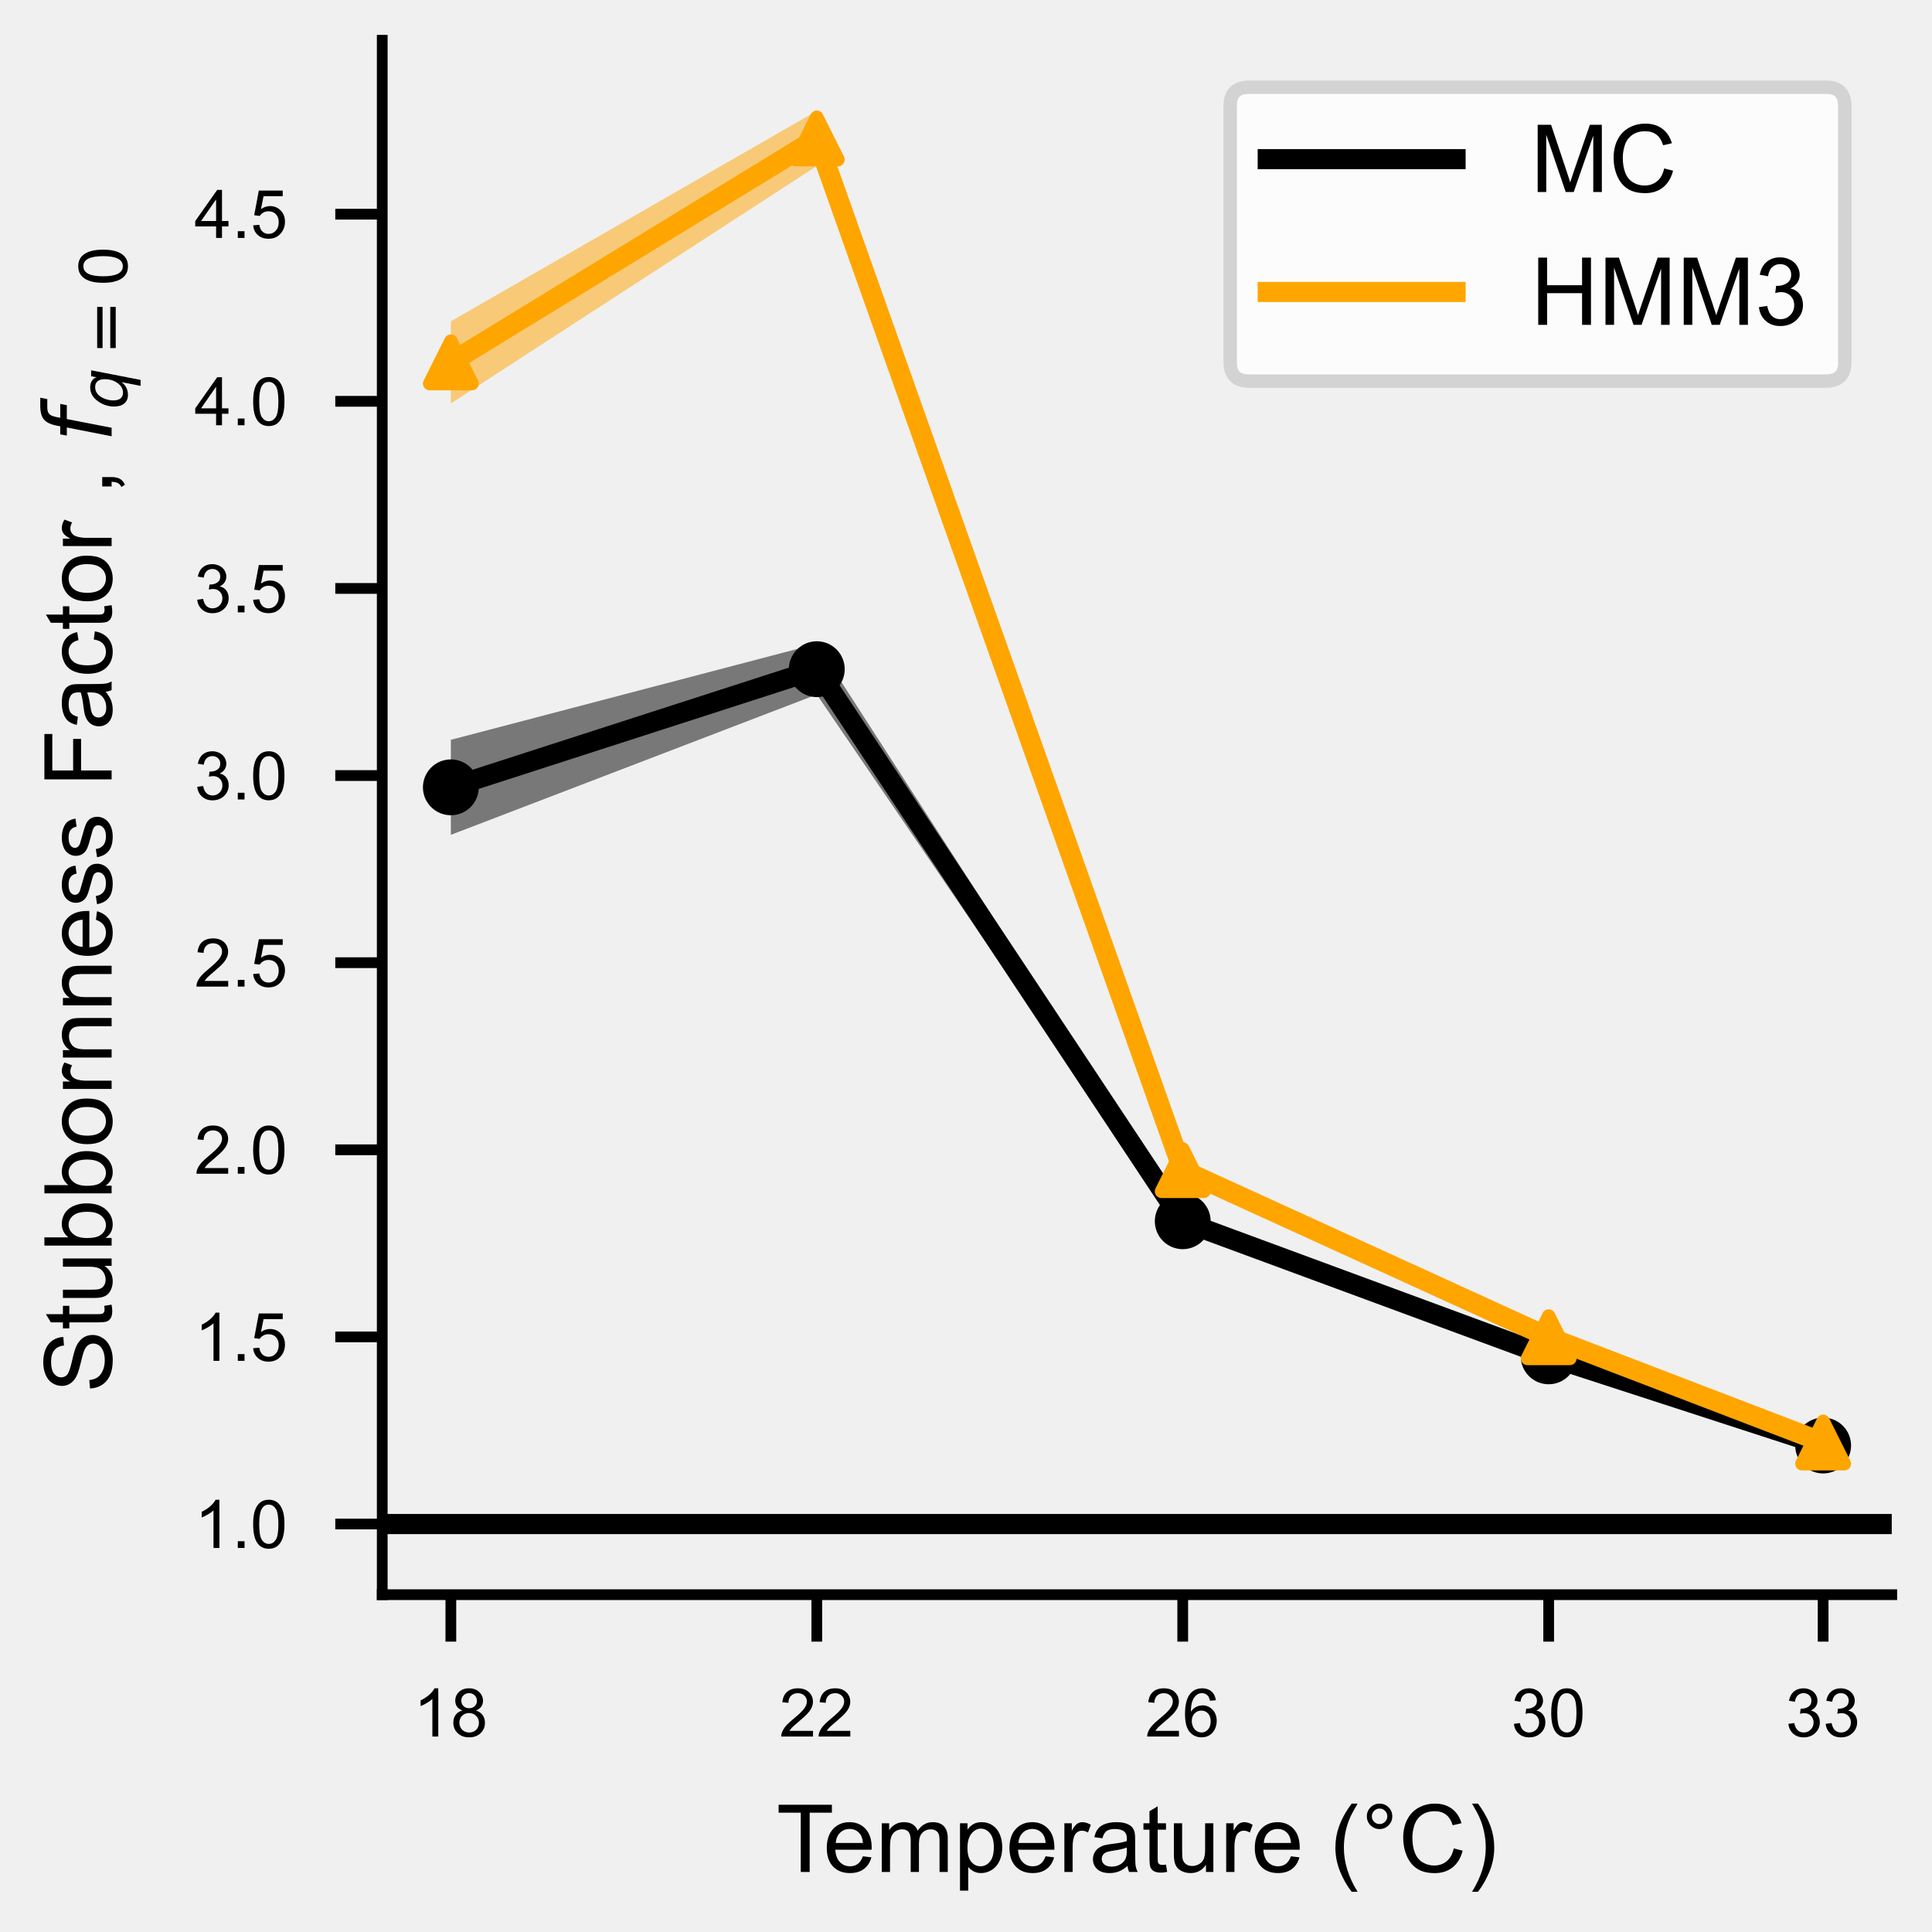
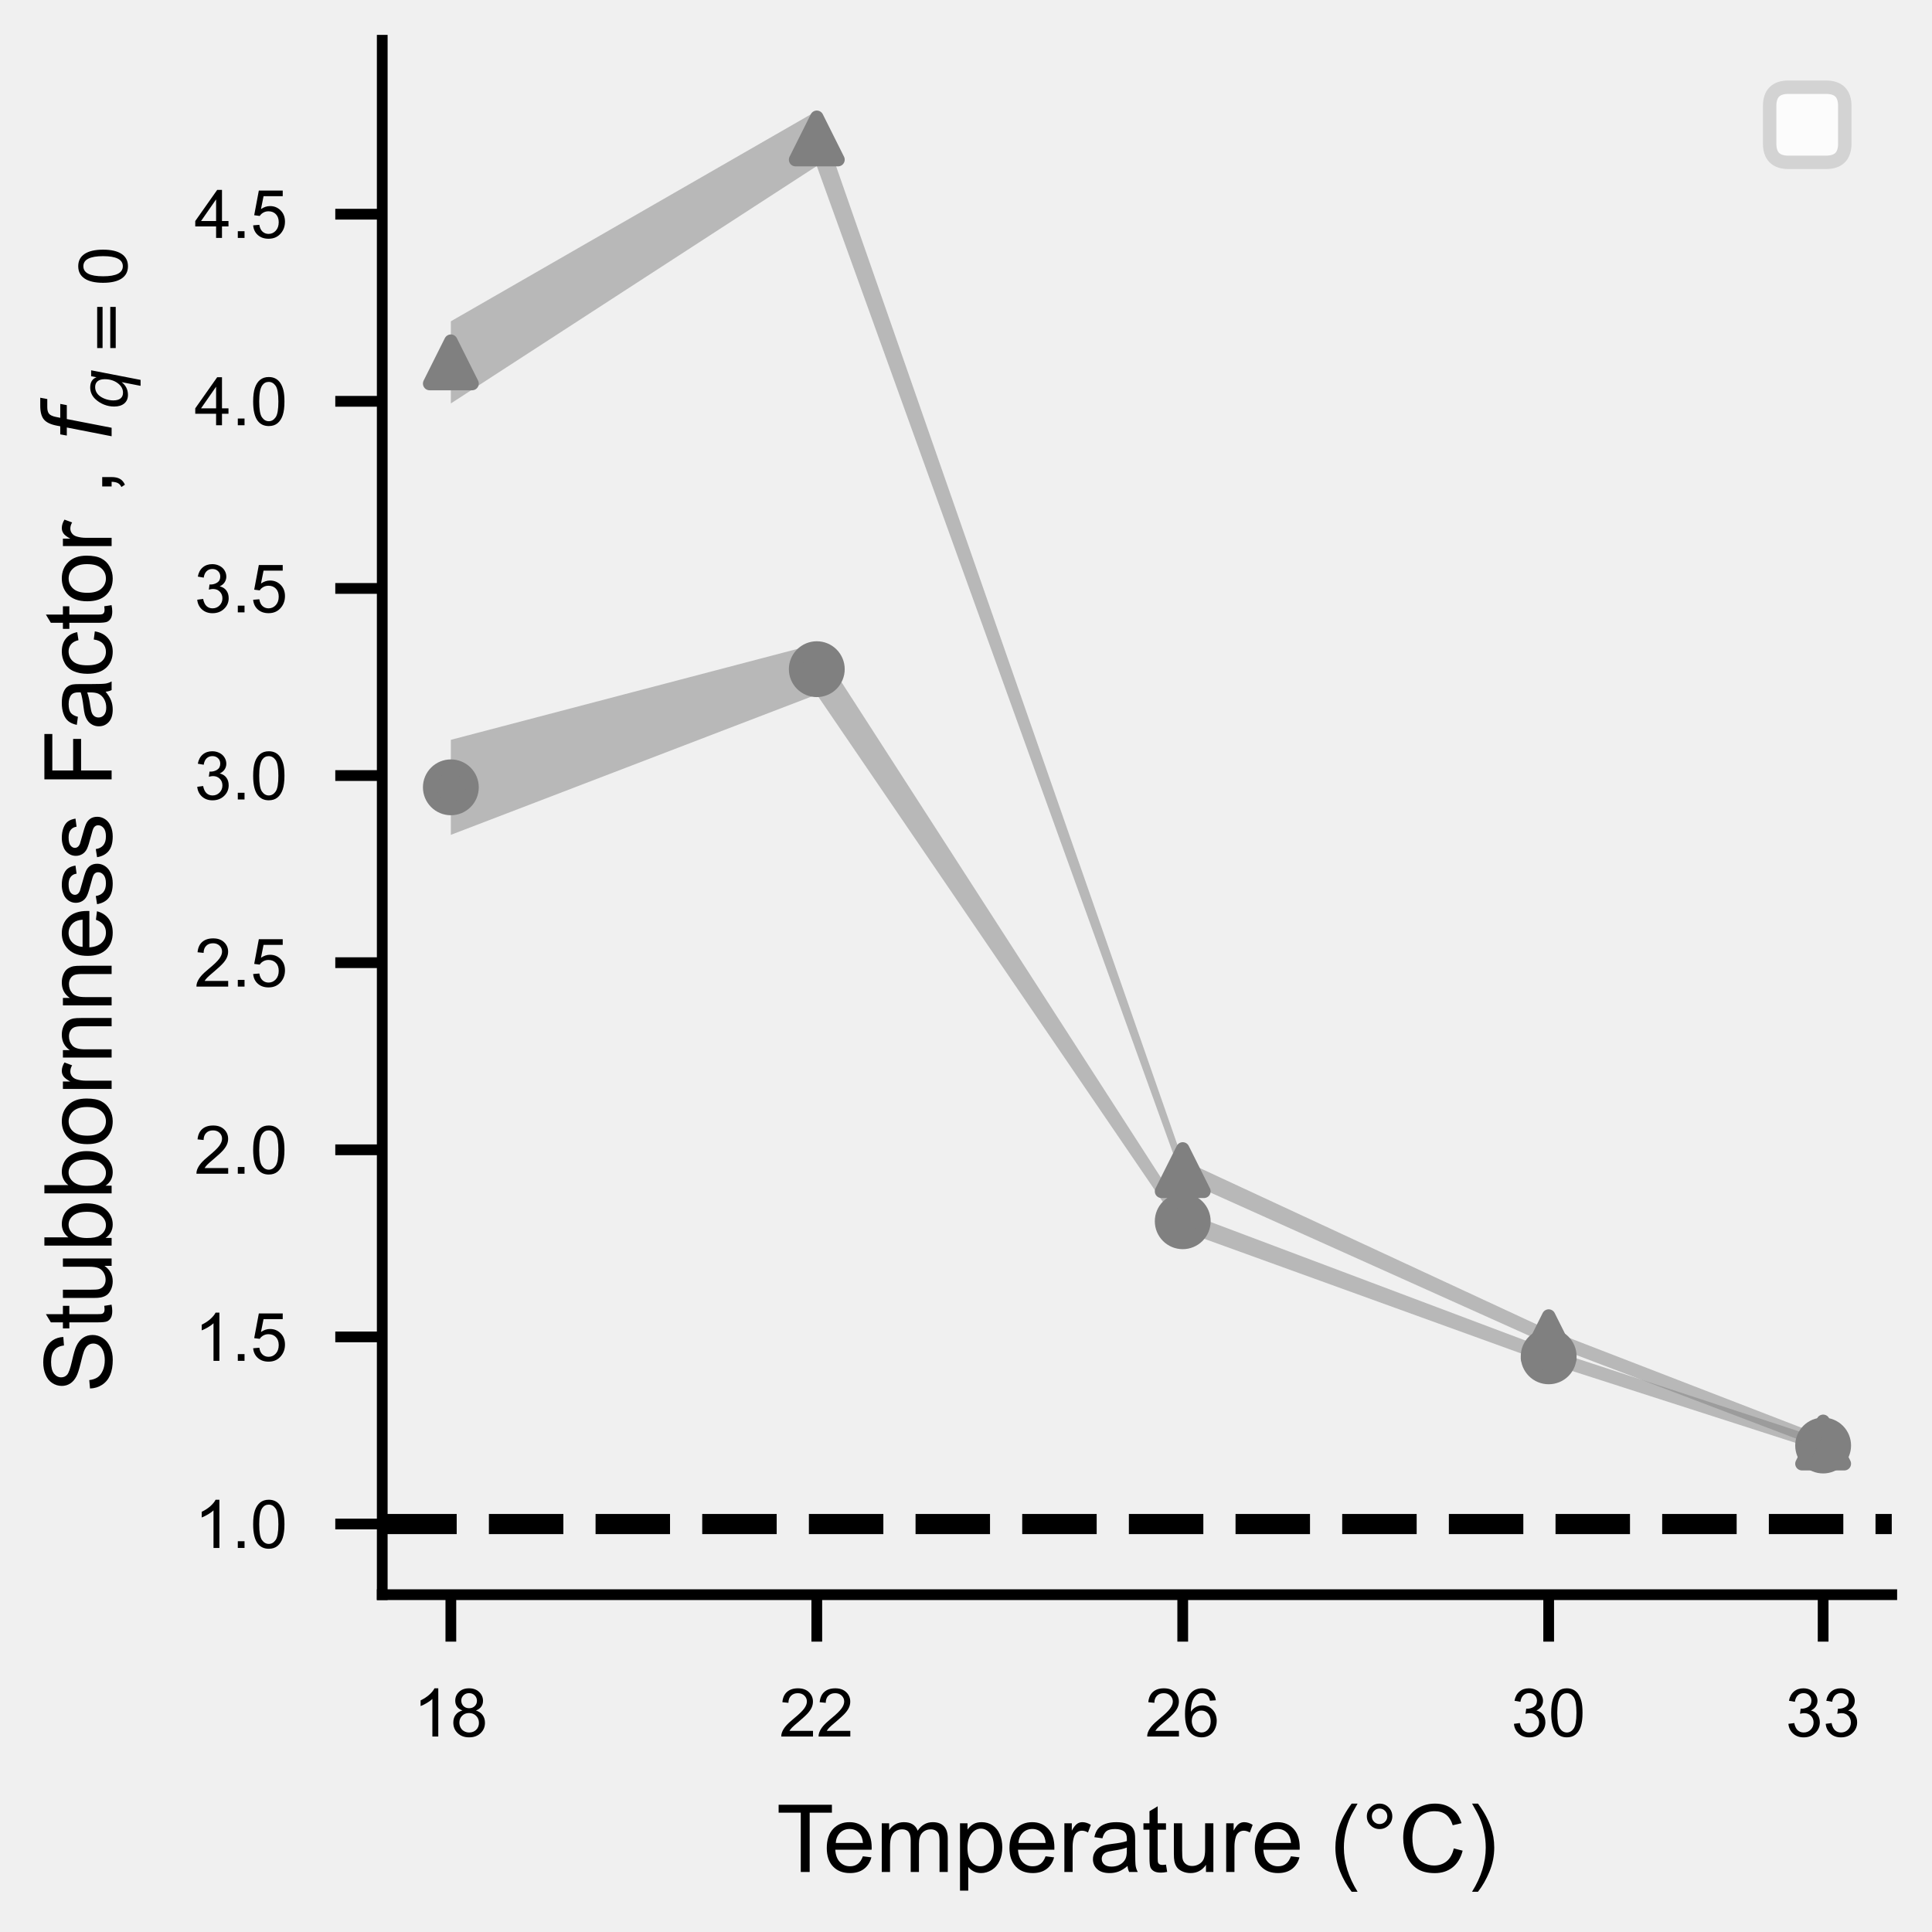
<svg xmlns="http://www.w3.org/2000/svg" xmlns:xlink="http://www.w3.org/1999/xlink" width="144pt" height="144pt" viewBox="0 0 144 144" version="1.1">
  <defs>
    <style type="text/css">*{stroke-linejoin: round; stroke-linecap: butt}</style>
  </defs>
  <g id="figure_1">
    <g id="patch_1">
      <path d="M 0 144  L 144 144  L 144 0  L 0 0  L 0 144  z " style="fill: none" />
    </g>
    <g id="axes_1">
      <g id="patch_2">
        <path d="M 28.49 118.858  L 141 118.858  L 141 3  L 28.49 3  L 28.49 118.858  z " style="fill: none" />
      </g>
      <g id="PolyCollection_1">
-         <path d="M 33.604 55.142  L 33.604 62.224  L 60.879 51.766  L 88.154 91.753  L 115.429 101.622  L 135.886 108.203  L 135.886 107.279  L 135.886 107.279  L 115.429 100.567  L 88.154 90.297  L 60.879 47.988  L 33.604 55.142  z " clip-path="url(#p07fce483ce)" style="fill-opacity: 0.5" />
-       </g>
-       <g id="line2d_1">
-         <path d="M 33.604 58.683  L 60.879 49.877  L 88.154 91.025  L 115.429 101.094  L 135.886 107.741  " clip-path="url(#p07fce483ce)" style="fill: none; stroke: #000000; stroke-width: 1.5; stroke-linecap: square" />
+         <path d="M 33.604 55.142  L 33.604 62.224  L 60.879 51.766  L 88.154 91.753  L 115.429 101.622  L 135.886 108.203  L 135.886 107.279  L 135.886 107.279  L 115.429 100.567  L 88.154 90.297  L 60.879 47.988  L 33.604 55.142  z " clip-path="url(#p07032b28c6)" style="fill: #808080; fill-opacity: 0.5" />
      </g>
      <g id="matplotlib.axis_1">
        <g id="xtick_1">
-           <g id="line2d_2">
+           <g id="line2d_1">
            <defs>
-               <path id="m25af67b98e" d="M 0 0  L 0 3.5  " style="stroke: #000000; stroke-width: 0.8" />
+               <path id="mbedc9c17d4" d="M 0 0  L 0 3.5  " style="stroke: #000000; stroke-width: 0.8" />
            </defs>
            <g>
-               <use xlink:href="#m25af67b98e" x="33.604" y="118.858" style="stroke: #000000; stroke-width: 0.8" />
+               <use xlink:href="#mbedc9c17d4" x="33.604" y="118.858" style="stroke: #000000; stroke-width: 0.8" />
            </g>
          </g>
          <g id="text_1">
            <g transform="translate(30.80431 129.4369) scale(0.05 -0.05)">
              <defs>
                <path id="ArialMT-31" d="M 2384 0  L 1822 0  L 1822 3584  Q 1619 3391 1289 3197  Q 959 3003 697 2906  L 697 3450  Q 1169 3672 1522 3987  Q 1875 4303 2022 4600  L 2384 4600  L 2384 0  z " transform="scale(0.015625)" />
                <path id="ArialMT-38" d="M 1131 2484  Q 781 2613 612 2850  Q 444 3088 444 3419  Q 444 3919 803 4259  Q 1163 4600 1759 4600  Q 2359 4600 2725 4251  Q 3091 3903 3091 3403  Q 3091 3084 2923 2848  Q 2756 2613 2416 2484  Q 2838 2347 3058 2040  Q 3278 1734 3278 1309  Q 3278 722 2862 322  Q 2447 -78 1769 -78  Q 1091 -78 675 323  Q 259 725 259 1325  Q 259 1772 486 2073  Q 713 2375 1131 2484  z M 1019 3438  Q 1019 3113 1228 2906  Q 1438 2700 1772 2700  Q 2097 2700 2305 2904  Q 2513 3109 2513 3406  Q 2513 3716 2298 3927  Q 2084 4138 1766 4138  Q 1444 4138 1231 3931  Q 1019 3725 1019 3438  z M 838 1322  Q 838 1081 952 856  Q 1066 631 1291 507  Q 1516 384 1775 384  Q 2178 384 2440 643  Q 2703 903 2703 1303  Q 2703 1709 2433 1975  Q 2163 2241 1756 2241  Q 1359 2241 1098 1978  Q 838 1716 838 1322  z " transform="scale(0.015625)" />
              </defs>
              <use xlink:href="#ArialMT-31" transform="translate(0 0.125)" />
              <use xlink:href="#ArialMT-38" transform="translate(55.61523 0.125)" />
            </g>
          </g>
        </g>
        <g id="xtick_2">
-           <g id="line2d_3">
-             <g>
-               <use xlink:href="#m25af67b98e" x="60.879" y="118.858" style="stroke: #000000; stroke-width: 0.8" />
+           <g id="line2d_2">
+             <g>
+               <use xlink:href="#mbedc9c17d4" x="60.879" y="118.858" style="stroke: #000000; stroke-width: 0.8" />
            </g>
          </g>
          <g id="text_2">
            <g transform="translate(58.07934 129.4369) scale(0.05 -0.05)">
              <defs>
                <path id="ArialMT-32" d="M 3222 541  L 3222 0  L 194 0  Q 188 203 259 391  Q 375 700 629 1000  Q 884 1300 1366 1694  Q 2113 2306 2375 2664  Q 2638 3022 2638 3341  Q 2638 3675 2398 3904  Q 2159 4134 1775 4134  Q 1369 4134 1125 3890  Q 881 3647 878 3216  L 300 3275  Q 359 3922 746 4261  Q 1134 4600 1788 4600  Q 2447 4600 2831 4234  Q 3216 3869 3216 3328  Q 3216 3053 3103 2787  Q 2991 2522 2730 2228  Q 2469 1934 1863 1422  Q 1356 997 1212 845  Q 1069 694 975 541  L 3222 541  z " transform="scale(0.015625)" />
              </defs>
              <use xlink:href="#ArialMT-32" transform="translate(0 0.125)" />
              <use xlink:href="#ArialMT-32" transform="translate(55.61523 0.125)" />
            </g>
          </g>
        </g>
        <g id="xtick_3">
-           <g id="line2d_4">
-             <g>
-               <use xlink:href="#m25af67b98e" x="88.154" y="118.858" style="stroke: #000000; stroke-width: 0.8" />
+           <g id="line2d_3">
+             <g>
+               <use xlink:href="#mbedc9c17d4" x="88.154" y="118.858" style="stroke: #000000; stroke-width: 0.8" />
            </g>
          </g>
          <g id="text_3">
            <g transform="translate(85.35438 129.4369) scale(0.05 -0.05)">
              <defs>
                <path id="ArialMT-36" d="M 3184 3459  L 2625 3416  Q 2550 3747 2413 3897  Q 2184 4138 1850 4138  Q 1581 4138 1378 3988  Q 1113 3794 959 3422  Q 806 3050 800 2363  Q 1003 2672 1297 2822  Q 1591 2972 1913 2972  Q 2475 2972 2870 2558  Q 3266 2144 3266 1488  Q 3266 1056 3080 686  Q 2894 316 2569 119  Q 2244 -78 1831 -78  Q 1128 -78 684 439  Q 241 956 241 2144  Q 241 3472 731 4075  Q 1159 4600 1884 4600  Q 2425 4600 2770 4297  Q 3116 3994 3184 3459  z M 888 1484  Q 888 1194 1011 928  Q 1134 663 1356 523  Q 1578 384 1822 384  Q 2178 384 2434 671  Q 2691 959 2691 1453  Q 2691 1928 2437 2201  Q 2184 2475 1800 2475  Q 1419 2475 1153 2201  Q 888 1928 888 1484  z " transform="scale(0.015625)" />
              </defs>
              <use xlink:href="#ArialMT-32" transform="translate(0 0.125)" />
              <use xlink:href="#ArialMT-36" transform="translate(55.61523 0.125)" />
            </g>
          </g>
        </g>
        <g id="xtick_4">
-           <g id="line2d_5">
-             <g>
-               <use xlink:href="#m25af67b98e" x="115.429" y="118.858" style="stroke: #000000; stroke-width: 0.8" />
+           <g id="line2d_4">
+             <g>
+               <use xlink:href="#mbedc9c17d4" x="115.429" y="118.858" style="stroke: #000000; stroke-width: 0.8" />
            </g>
          </g>
          <g id="text_4">
            <g transform="translate(112.6294 129.4369) scale(0.05 -0.05)">
              <defs>
                <path id="ArialMT-33" d="M 269 1209  L 831 1284  Q 928 806 1161 595  Q 1394 384 1728 384  Q 2125 384 2398 659  Q 2672 934 2672 1341  Q 2672 1728 2419 1979  Q 2166 2231 1775 2231  Q 1616 2231 1378 2169  L 1441 2663  Q 1497 2656 1531 2656  Q 1891 2656 2178 2843  Q 2466 3031 2466 3422  Q 2466 3731 2256 3934  Q 2047 4138 1716 4138  Q 1388 4138 1169 3931  Q 950 3725 888 3313  L 325 3413  Q 428 3978 793 4289  Q 1159 4600 1703 4600  Q 2078 4600 2393 4439  Q 2709 4278 2876 4000  Q 3044 3722 3044 3409  Q 3044 3113 2884 2869  Q 2725 2625 2413 2481  Q 2819 2388 3044 2092  Q 3269 1797 3269 1353  Q 3269 753 2831 336  Q 2394 -81 1725 -81  Q 1122 -81 723 278  Q 325 638 269 1209  z " transform="scale(0.015625)" />
                <path id="ArialMT-30" d="M 266 2259  Q 266 3072 433 3567  Q 600 4063 929 4331  Q 1259 4600 1759 4600  Q 2128 4600 2406 4451  Q 2684 4303 2865 4023  Q 3047 3744 3150 3342  Q 3253 2941 3253 2259  Q 3253 1453 3087 958  Q 2922 463 2592 192  Q 2263 -78 1759 -78  Q 1097 -78 719 397  Q 266 969 266 2259  z M 844 2259  Q 844 1131 1108 757  Q 1372 384 1759 384  Q 2147 384 2411 759  Q 2675 1134 2675 2259  Q 2675 3391 2411 3762  Q 2147 4134 1753 4134  Q 1366 4134 1134 3806  Q 844 3388 844 2259  z " transform="scale(0.015625)" />
              </defs>
              <use xlink:href="#ArialMT-33" transform="translate(0 0.125)" />
              <use xlink:href="#ArialMT-30" transform="translate(55.61523 0.125)" />
            </g>
          </g>
        </g>
        <g id="xtick_5">
-           <g id="line2d_6">
-             <g>
-               <use xlink:href="#m25af67b98e" x="135.886" y="118.858" style="stroke: #000000; stroke-width: 0.8" />
+           <g id="line2d_5">
+             <g>
+               <use xlink:href="#mbedc9c17d4" x="135.886" y="118.858" style="stroke: #000000; stroke-width: 0.8" />
            </g>
          </g>
          <g id="text_5">
            <g transform="translate(133.0857 129.4369) scale(0.05 -0.05)">
              <use xlink:href="#ArialMT-33" transform="translate(0 0.125)" />
              <use xlink:href="#ArialMT-33" transform="translate(55.61523 0.125)" />
            </g>
          </g>
        </g>
        <g id="text_6">
          <g transform="translate(57.86992 139.5265) scale(0.07 -0.07)">
            <defs>
              <path id="ArialMT-54" d="M 1659 0  L 1659 4041  L 150 4041  L 150 4581  L 3781 4581  L 3781 4041  L 2266 4041  L 2266 0  L 1659 0  z " transform="scale(0.015625)" />
              <path id="ArialMT-65" d="M 2694 1069  L 3275 997  Q 3138 488 2766 206  Q 2394 -75 1816 -75  Q 1088 -75 661 373  Q 234 822 234 1631  Q 234 2469 665 2931  Q 1097 3394 1784 3394  Q 2450 3394 2872 2941  Q 3294 2488 3294 1666  Q 3294 1616 3291 1516  L 816 1516  Q 847 969 1125 678  Q 1403 388 1819 388  Q 2128 388 2347 550  Q 2566 713 2694 1069  z M 847 1978  L 2700 1978  Q 2663 2397 2488 2606  Q 2219 2931 1791 2931  Q 1403 2931 1139 2672  Q 875 2413 847 1978  z " transform="scale(0.015625)" />
              <path id="ArialMT-6d" d="M 422 0  L 422 3319  L 925 3319  L 925 2853  Q 1081 3097 1340 3245  Q 1600 3394 1931 3394  Q 2300 3394 2536 3241  Q 2772 3088 2869 2813  Q 3263 3394 3894 3394  Q 4388 3394 4653 3120  Q 4919 2847 4919 2278  L 4919 0  L 4359 0  L 4359 2091  Q 4359 2428 4304 2576  Q 4250 2725 4106 2815  Q 3963 2906 3769 2906  Q 3419 2906 3187 2673  Q 2956 2441 2956 1928  L 2956 0  L 2394 0  L 2394 2156  Q 2394 2531 2256 2718  Q 2119 2906 1806 2906  Q 1569 2906 1367 2781  Q 1166 2656 1075 2415  Q 984 2175 984 1722  L 984 0  L 422 0  z " transform="scale(0.015625)" />
              <path id="ArialMT-70" d="M 422 -1272  L 422 3319  L 934 3319  L 934 2888  Q 1116 3141 1344 3267  Q 1572 3394 1897 3394  Q 2322 3394 2647 3175  Q 2972 2956 3137 2557  Q 3303 2159 3303 1684  Q 3303 1175 3120 767  Q 2938 359 2589 142  Q 2241 -75 1856 -75  Q 1575 -75 1351 44  Q 1128 163 984 344  L 984 -1272  L 422 -1272  z M 931 1641  Q 931 1000 1190 694  Q 1450 388 1819 388  Q 2194 388 2461 705  Q 2728 1022 2728 1688  Q 2728 2322 2467 2637  Q 2206 2953 1844 2953  Q 1484 2953 1207 2617  Q 931 2281 931 1641  z " transform="scale(0.015625)" />
              <path id="ArialMT-72" d="M 416 0  L 416 3319  L 922 3319  L 922 2816  Q 1116 3169 1280 3281  Q 1444 3394 1641 3394  Q 1925 3394 2219 3213  L 2025 2691  Q 1819 2813 1613 2813  Q 1428 2813 1281 2702  Q 1134 2591 1072 2394  Q 978 2094 978 1738  L 978 0  L 416 0  z " transform="scale(0.015625)" />
              <path id="ArialMT-61" d="M 2588 409  Q 2275 144 1986 34  Q 1697 -75 1366 -75  Q 819 -75 525 192  Q 231 459 231 875  Q 231 1119 342 1320  Q 453 1522 633 1644  Q 813 1766 1038 1828  Q 1203 1872 1538 1913  Q 2219 1994 2541 2106  Q 2544 2222 2544 2253  Q 2544 2597 2384 2738  Q 2169 2928 1744 2928  Q 1347 2928 1158 2789  Q 969 2650 878 2297  L 328 2372  Q 403 2725 575 2942  Q 747 3159 1072 3276  Q 1397 3394 1825 3394  Q 2250 3394 2515 3294  Q 2781 3194 2906 3042  Q 3031 2891 3081 2659  Q 3109 2516 3109 2141  L 3109 1391  Q 3109 606 3145 398  Q 3181 191 3288 0  L 2700 0  Q 2613 175 2588 409  z M 2541 1666  Q 2234 1541 1622 1453  Q 1275 1403 1131 1340  Q 988 1278 909 1158  Q 831 1038 831 891  Q 831 666 1001 516  Q 1172 366 1500 366  Q 1825 366 2078 508  Q 2331 650 2450 897  Q 2541 1088 2541 1459  L 2541 1666  z " transform="scale(0.015625)" />
              <path id="ArialMT-74" d="M 1650 503  L 1731 6  Q 1494 -44 1306 -44  Q 1000 -44 831 53  Q 663 150 594 308  Q 525 466 525 972  L 525 2881  L 113 2881  L 113 3319  L 525 3319  L 525 4141  L 1084 4478  L 1084 3319  L 1650 3319  L 1650 2881  L 1084 2881  L 1084 941  Q 1084 700 1114 631  Q 1144 563 1211 522  Q 1278 481 1403 481  Q 1497 481 1650 503  z " transform="scale(0.015625)" />
              <path id="ArialMT-75" d="M 2597 0  L 2597 488  Q 2209 -75 1544 -75  Q 1250 -75 995 37  Q 741 150 617 320  Q 494 491 444 738  Q 409 903 409 1263  L 409 3319  L 972 3319  L 972 1478  Q 972 1038 1006 884  Q 1059 663 1231 536  Q 1403 409 1656 409  Q 1909 409 2131 539  Q 2353 669 2445 892  Q 2538 1116 2538 1541  L 2538 3319  L 3100 3319  L 3100 0  L 2597 0  z " transform="scale(0.015625)" />
              <path id="ArialMT-20" transform="scale(0.015625)" />
              <path id="ArialMT-28" d="M 1497 -1347  Q 1031 -759 709 28  Q 388 816 388 1659  Q 388 2403 628 3084  Q 909 3875 1497 4659  L 1900 4659  Q 1522 4009 1400 3731  Q 1209 3300 1100 2831  Q 966 2247 966 1656  Q 966 153 1900 -1347  L 1497 -1347  z " transform="scale(0.015625)" />
              <path id="ArialMT-b0" d="M 400 3794  Q 400 4153 654 4406  Q 909 4659 1266 4659  Q 1628 4659 1881 4406  Q 2134 4153 2134 3794  Q 2134 3434 1879 3179  Q 1625 2925 1266 2925  Q 909 2925 654 3178  Q 400 3431 400 3794  z M 741 3794  Q 741 3575 895 3420  Q 1050 3266 1269 3266  Q 1484 3266 1639 3420  Q 1794 3575 1794 3794  Q 1794 4013 1639 4167  Q 1484 4322 1269 4322  Q 1050 4322 895 4167  Q 741 4013 741 3794  z " transform="scale(0.015625)" />
              <path id="ArialMT-43" d="M 3763 1606  L 4369 1453  Q 4178 706 3683 314  Q 3188 -78 2472 -78  Q 1731 -78 1267 223  Q 803 525 561 1097  Q 319 1669 319 2325  Q 319 3041 592 3573  Q 866 4106 1370 4382  Q 1875 4659 2481 4659  Q 3169 4659 3637 4309  Q 4106 3959 4291 3325  L 3694 3184  Q 3534 3684 3231 3912  Q 2928 4141 2469 4141  Q 1941 4141 1586 3887  Q 1231 3634 1087 3207  Q 944 2781 944 2328  Q 944 1744 1114 1308  Q 1284 872 1643 656  Q 2003 441 2422 441  Q 2931 441 3284 734  Q 3638 1028 3763 1606  z " transform="scale(0.015625)" />
              <path id="ArialMT-29" d="M 791 -1347  L 388 -1347  Q 1322 153 1322 1656  Q 1322 2244 1188 2822  Q 1081 3291 891 3722  Q 769 4003 388 4659  L 791 4659  Q 1378 3875 1659 3084  Q 1900 2403 1900 1659  Q 1900 816 1576 28  Q 1253 -759 791 -1347  z " transform="scale(0.015625)" />
            </defs>
            <use xlink:href="#ArialMT-54" />
            <use xlink:href="#ArialMT-65" x="49.959" />
            <use xlink:href="#ArialMT-6d" x="105.574" />
            <use xlink:href="#ArialMT-70" x="188.875" />
            <use xlink:href="#ArialMT-65" x="244.49" />
            <use xlink:href="#ArialMT-72" x="300.105" />
            <use xlink:href="#ArialMT-61" x="333.406" />
            <use xlink:href="#ArialMT-74" x="389.021" />
            <use xlink:href="#ArialMT-75" x="416.805" />
            <use xlink:href="#ArialMT-72" x="472.42" />
            <use xlink:href="#ArialMT-65" x="505.721" />
            <use xlink:href="#ArialMT-20" x="561.336" />
            <use xlink:href="#ArialMT-28" x="589.119" />
            <use xlink:href="#ArialMT-b0" x="622.42" />
            <use xlink:href="#ArialMT-43" x="662.41" />
            <use xlink:href="#ArialMT-29" x="734.627" />
          </g>
        </g>
      </g>
      <g id="matplotlib.axis_2">
        <g id="ytick_1">
-           <g id="line2d_7">
+           <g id="line2d_6">
            <defs>
-               <path id="m0dc58df777" d="M 0 0  L -3.5 0  " style="stroke: #000000; stroke-width: 0.8" />
+               <path id="m561c49433b" d="M 0 0  L -3.5 0  " style="stroke: #000000; stroke-width: 0.8" />
            </defs>
            <g>
-               <use xlink:href="#m0dc58df777" x="28.49" y="113.592" style="stroke: #000000; stroke-width: 0.8" />
+               <use xlink:href="#m561c49433b" x="28.49" y="113.592" style="stroke: #000000; stroke-width: 0.8" />
            </g>
          </g>
          <g id="text_7">
            <g transform="translate(14.49024 115.3812) scale(0.05 -0.05)">
              <defs>
                <path id="ArialMT-2e" d="M 581 0  L 581 641  L 1222 641  L 1222 0  L 581 0  z " transform="scale(0.015625)" />
              </defs>
              <use xlink:href="#ArialMT-31" transform="translate(0 0.125)" />
              <use xlink:href="#ArialMT-2e" transform="translate(55.61523 0.125)" />
              <use xlink:href="#ArialMT-30" transform="translate(83.39844 0.125)" />
            </g>
          </g>
        </g>
        <g id="ytick_2">
-           <g id="line2d_8">
-             <g>
-               <use xlink:href="#m0dc58df777" x="28.49" y="99.645" style="stroke: #000000; stroke-width: 0.8" />
+           <g id="line2d_7">
+             <g>
+               <use xlink:href="#m561c49433b" x="28.49" y="99.645" style="stroke: #000000; stroke-width: 0.8" />
            </g>
          </g>
          <g id="text_8">
            <g transform="translate(14.49024 101.4346) scale(0.05 -0.05)">
              <defs>
                <path id="ArialMT-35" d="M 266 1200  L 856 1250  Q 922 819 1161 601  Q 1400 384 1738 384  Q 2144 384 2425 690  Q 2706 997 2706 1503  Q 2706 1984 2436 2262  Q 2166 2541 1728 2541  Q 1456 2541 1237 2417  Q 1019 2294 894 2097  L 366 2166  L 809 4519  L 3088 4519  L 3088 3981  L 1259 3981  L 1013 2750  Q 1425 3038 1878 3038  Q 2478 3038 2890 2622  Q 3303 2206 3303 1553  Q 3303 931 2941 478  Q 2500 -78 1738 -78  Q 1113 -78 717 272  Q 322 622 266 1200  z " transform="scale(0.015625)" />
              </defs>
              <use xlink:href="#ArialMT-31" transform="translate(0 0.125)" />
              <use xlink:href="#ArialMT-2e" transform="translate(55.61523 0.125)" />
              <use xlink:href="#ArialMT-35" transform="translate(83.39844 0.125)" />
            </g>
          </g>
        </g>
        <g id="ytick_3">
-           <g id="line2d_9">
-             <g>
-               <use xlink:href="#m0dc58df777" x="28.49" y="85.699" style="stroke: #000000; stroke-width: 0.8" />
+           <g id="line2d_8">
+             <g>
+               <use xlink:href="#m561c49433b" x="28.49" y="85.699" style="stroke: #000000; stroke-width: 0.8" />
            </g>
          </g>
          <g id="text_9">
            <g transform="translate(14.49024 87.48801) scale(0.05 -0.05)">
              <use xlink:href="#ArialMT-32" transform="translate(0 0.125)" />
              <use xlink:href="#ArialMT-2e" transform="translate(55.61523 0.125)" />
              <use xlink:href="#ArialMT-30" transform="translate(83.39844 0.125)" />
            </g>
          </g>
        </g>
        <g id="ytick_4">
-           <g id="line2d_10">
-             <g>
-               <use xlink:href="#m0dc58df777" x="28.49" y="71.752" style="stroke: #000000; stroke-width: 0.8" />
+           <g id="line2d_9">
+             <g>
+               <use xlink:href="#m561c49433b" x="28.49" y="71.752" style="stroke: #000000; stroke-width: 0.8" />
            </g>
          </g>
          <g id="text_10">
            <g transform="translate(14.49024 73.5414) scale(0.05 -0.05)">
              <use xlink:href="#ArialMT-32" transform="translate(0 0.125)" />
              <use xlink:href="#ArialMT-2e" transform="translate(55.61523 0.125)" />
              <use xlink:href="#ArialMT-35" transform="translate(83.39844 0.125)" />
            </g>
          </g>
        </g>
        <g id="ytick_5">
-           <g id="line2d_11">
-             <g>
-               <use xlink:href="#m0dc58df777" x="28.49" y="57.805" style="stroke: #000000; stroke-width: 0.8" />
+           <g id="line2d_10">
+             <g>
+               <use xlink:href="#m561c49433b" x="28.49" y="57.805" style="stroke: #000000; stroke-width: 0.8" />
            </g>
          </g>
          <g id="text_11">
            <g transform="translate(14.49024 59.59479) scale(0.05 -0.05)">
              <use xlink:href="#ArialMT-33" transform="translate(0 0.125)" />
              <use xlink:href="#ArialMT-2e" transform="translate(55.61523 0.125)" />
              <use xlink:href="#ArialMT-30" transform="translate(83.39844 0.125)" />
            </g>
          </g>
        </g>
        <g id="ytick_6">
-           <g id="line2d_12">
-             <g>
-               <use xlink:href="#m0dc58df777" x="28.49" y="43.859" style="stroke: #000000; stroke-width: 0.8" />
+           <g id="line2d_11">
+             <g>
+               <use xlink:href="#m561c49433b" x="28.49" y="43.859" style="stroke: #000000; stroke-width: 0.8" />
            </g>
          </g>
          <g id="text_12">
            <g transform="translate(14.49024 45.64818) scale(0.05 -0.05)">
              <use xlink:href="#ArialMT-33" transform="translate(0 0.125)" />
              <use xlink:href="#ArialMT-2e" transform="translate(55.61523 0.125)" />
              <use xlink:href="#ArialMT-35" transform="translate(83.39844 0.125)" />
            </g>
          </g>
        </g>
        <g id="ytick_7">
-           <g id="line2d_13">
-             <g>
-               <use xlink:href="#m0dc58df777" x="28.49" y="29.912" style="stroke: #000000; stroke-width: 0.8" />
+           <g id="line2d_12">
+             <g>
+               <use xlink:href="#m561c49433b" x="28.49" y="29.912" style="stroke: #000000; stroke-width: 0.8" />
            </g>
          </g>
          <g id="text_13">
            <g transform="translate(14.49024 31.70156) scale(0.05 -0.05)">
              <defs>
                <path id="ArialMT-34" d="M 2069 0  L 2069 1097  L 81 1097  L 81 1613  L 2172 4581  L 2631 4581  L 2631 1613  L 3250 1613  L 3250 1097  L 2631 1097  L 2631 0  L 2069 0  z M 2069 1613  L 2069 3678  L 634 1613  L 2069 1613  z " transform="scale(0.015625)" />
              </defs>
              <use xlink:href="#ArialMT-34" transform="translate(0 0.125)" />
              <use xlink:href="#ArialMT-2e" transform="translate(55.61523 0.125)" />
              <use xlink:href="#ArialMT-30" transform="translate(83.39844 0.125)" />
            </g>
          </g>
        </g>
        <g id="ytick_8">
-           <g id="line2d_14">
-             <g>
-               <use xlink:href="#m0dc58df777" x="28.49" y="15.965" style="stroke: #000000; stroke-width: 0.8" />
+           <g id="line2d_13">
+             <g>
+               <use xlink:href="#m561c49433b" x="28.49" y="15.965" style="stroke: #000000; stroke-width: 0.8" />
            </g>
          </g>
          <g id="text_14">
            <g transform="translate(14.49024 17.75495) scale(0.05 -0.05)">
              <use xlink:href="#ArialMT-34" transform="translate(0 0.421875)" />
              <use xlink:href="#ArialMT-2e" transform="translate(55.61523 0.421875)" />
              <use xlink:href="#ArialMT-35" transform="translate(83.39844 0.421875)" />
            </g>
          </g>
        </g>
        <g id="text_15">
          <g transform="translate(8.32024 103.8041) rotate(-90) scale(0.07 -0.07)">
            <defs>
              <path id="ArialMT-53" d="M 288 1472  L 859 1522  Q 900 1178 1048 958  Q 1197 738 1509 602  Q 1822 466 2213 466  Q 2559 466 2825 569  Q 3091 672 3220 851  Q 3350 1031 3350 1244  Q 3350 1459 3225 1620  Q 3100 1781 2813 1891  Q 2628 1963 1997 2114  Q 1366 2266 1113 2400  Q 784 2572 623 2826  Q 463 3081 463 3397  Q 463 3744 659 4045  Q 856 4347 1234 4503  Q 1613 4659 2075 4659  Q 2584 4659 2973 4495  Q 3363 4331 3572 4012  Q 3781 3694 3797 3291  L 3216 3247  Q 3169 3681 2898 3903  Q 2628 4125 2100 4125  Q 1550 4125 1298 3923  Q 1047 3722 1047 3438  Q 1047 3191 1225 3031  Q 1400 2872 2139 2705  Q 2878 2538 3153 2413  Q 3553 2228 3743 1945  Q 3934 1663 3934 1294  Q 3934 928 3725 604  Q 3516 281 3123 101  Q 2731 -78 2241 -78  Q 1619 -78 1198 103  Q 778 284 539 648  Q 300 1013 288 1472  z " transform="scale(0.015625)" />
              <path id="ArialMT-62" d="M 941 0  L 419 0  L 419 4581  L 981 4581  L 981 2947  Q 1338 3394 1891 3394  Q 2197 3394 2470 3270  Q 2744 3147 2920 2923  Q 3097 2700 3197 2384  Q 3297 2069 3297 1709  Q 3297 856 2875 390  Q 2453 -75 1863 -75  Q 1275 -75 941 416  L 941 0  z M 934 1684  Q 934 1088 1097 822  Q 1363 388 1816 388  Q 2184 388 2453 708  Q 2722 1028 2722 1663  Q 2722 2313 2464 2622  Q 2206 2931 1841 2931  Q 1472 2931 1203 2611  Q 934 2291 934 1684  z " transform="scale(0.015625)" />
              <path id="ArialMT-6f" d="M 213 1659  Q 213 2581 725 3025  Q 1153 3394 1769 3394  Q 2453 3394 2887 2945  Q 3322 2497 3322 1706  Q 3322 1066 3130 698  Q 2938 331 2570 128  Q 2203 -75 1769 -75  Q 1072 -75 642 372  Q 213 819 213 1659  z M 791 1659  Q 791 1022 1069 705  Q 1347 388 1769 388  Q 2188 388 2466 706  Q 2744 1025 2744 1678  Q 2744 2294 2464 2611  Q 2184 2928 1769 2928  Q 1347 2928 1069 2612  Q 791 2297 791 1659  z " transform="scale(0.015625)" />
              <path id="ArialMT-6e" d="M 422 0  L 422 3319  L 928 3319  L 928 2847  Q 1294 3394 1984 3394  Q 2284 3394 2536 3286  Q 2788 3178 2913 3003  Q 3038 2828 3088 2588  Q 3119 2431 3119 2041  L 3119 0  L 2556 0  L 2556 2019  Q 2556 2363 2490 2533  Q 2425 2703 2258 2804  Q 2091 2906 1866 2906  Q 1506 2906 1245 2678  Q 984 2450 984 1813  L 984 0  L 422 0  z " transform="scale(0.015625)" />
              <path id="ArialMT-73" d="M 197 991  L 753 1078  Q 800 744 1014 566  Q 1228 388 1613 388  Q 2000 388 2187 545  Q 2375 703 2375 916  Q 2375 1106 2209 1216  Q 2094 1291 1634 1406  Q 1016 1563 777 1677  Q 538 1791 414 1992  Q 291 2194 291 2438  Q 291 2659 392 2848  Q 494 3038 669 3163  Q 800 3259 1026 3326  Q 1253 3394 1513 3394  Q 1903 3394 2198 3281  Q 2494 3169 2634 2976  Q 2775 2784 2828 2463  L 2278 2388  Q 2241 2644 2061 2787  Q 1881 2931 1553 2931  Q 1166 2931 1000 2803  Q 834 2675 834 2503  Q 834 2394 903 2306  Q 972 2216 1119 2156  Q 1203 2125 1616 2013  Q 2213 1853 2448 1751  Q 2684 1650 2818 1456  Q 2953 1263 2953 975  Q 2953 694 2789 445  Q 2625 197 2315 61  Q 2006 -75 1616 -75  Q 969 -75 630 194  Q 291 463 197 991  z " transform="scale(0.015625)" />
              <path id="ArialMT-46" d="M 525 0  L 525 4581  L 3616 4581  L 3616 4041  L 1131 4041  L 1131 2622  L 3281 2622  L 3281 2081  L 1131 2081  L 1131 0  L 525 0  z " transform="scale(0.015625)" />
              <path id="ArialMT-63" d="M 2588 1216  L 3141 1144  Q 3050 572 2676 248  Q 2303 -75 1759 -75  Q 1078 -75 664 370  Q 250 816 250 1647  Q 250 2184 428 2587  Q 606 2991 970 3192  Q 1334 3394 1763 3394  Q 2303 3394 2647 3120  Q 2991 2847 3088 2344  L 2541 2259  Q 2463 2594 2264 2762  Q 2066 2931 1784 2931  Q 1359 2931 1093 2626  Q 828 2322 828 1663  Q 828 994 1084 691  Q 1341 388 1753 388  Q 2084 388 2306 591  Q 2528 794 2588 1216  z " transform="scale(0.015625)" />
              <path id="ArialMT-2c" d="M 569 0  L 569 641  L 1209 641  L 1209 0  Q 1209 -353 1084 -570  Q 959 -788 688 -906  L 531 -666  Q 709 -588 793 -436  Q 878 -284 888 0  L 569 0  z " transform="scale(0.015625)" />
              <path id="DejaVuSans-Oblique-66" d="M 3059 4863  L 2969 4384  L 2419 4384  Q 2106 4384 1964 4261  Q 1822 4138 1753 3809  L 1691 3500  L 2638 3500  L 2553 3053  L 1606 3053  L 1013 0  L 434 0  L 1031 3053  L 481 3053  L 563 3500  L 1113 3500  L 1159 3744  Q 1278 4363 1576 4613  Q 1875 4863 2516 4863  L 3059 4863  z " transform="scale(0.015625)" />
              <path id="DejaVuSans-Oblique-71" d="M 2669 525  Q 2438 222 2123 65  Q 1809 -91 1428 -91  Q 897 -91 595 267  Q 294 625 294 1253  Q 294 1759 480 2231  Q 666 2703 1013 3078  Q 1238 3322 1530 3453  Q 1822 3584 2144 3584  Q 2531 3584 2781 3431  Q 3031 3278 3144 2969  L 3244 3494  L 3822 3494  L 2888 -1319  L 2309 -1319  L 2669 525  z M 891 1338  Q 891 875 1084 633  Q 1278 391 1644 391  Q 2188 391 2572 911  Q 2956 1431 2956 2175  Q 2956 2625 2757 2864  Q 2559 3103 2188 3103  Q 1916 3103 1684 2976  Q 1453 2850 1281 2606  Q 1100 2350 995 2006  Q 891 1663 891 1338  z " transform="scale(0.015625)" />
              <path id="DejaVuSans-3d" d="M 678 2906  L 4684 2906  L 4684 2381  L 678 2381  L 678 2906  z M 678 1631  L 4684 1631  L 4684 1100  L 678 1100  L 678 1631  z " transform="scale(0.015625)" />
              <path id="DejaVuSans-30" d="M 2034 4250  Q 1547 4250 1301 3770  Q 1056 3291 1056 2328  Q 1056 1369 1301 889  Q 1547 409 2034 409  Q 2525 409 2770 889  Q 3016 1369 3016 2328  Q 3016 3291 2770 3770  Q 2525 4250 2034 4250  z M 2034 4750  Q 2819 4750 3233 4129  Q 3647 3509 3647 2328  Q 3647 1150 3233 529  Q 2819 -91 2034 -91  Q 1250 -91 836 529  Q 422 1150 422 2328  Q 422 3509 836 4129  Q 1250 4750 2034 4750  z " transform="scale(0.015625)" />
            </defs>
            <use xlink:href="#ArialMT-53" transform="translate(0 0.015625)" />
            <use xlink:href="#ArialMT-74" transform="translate(66.69922 0.015625)" />
            <use xlink:href="#ArialMT-75" transform="translate(94.48242 0.015625)" />
            <use xlink:href="#ArialMT-62" transform="translate(150.0977 0.015625)" />
            <use xlink:href="#ArialMT-62" transform="translate(205.7129 0.015625)" />
            <use xlink:href="#ArialMT-6f" transform="translate(261.3281 0.015625)" />
            <use xlink:href="#ArialMT-72" transform="translate(316.9434 0.015625)" />
            <use xlink:href="#ArialMT-6e" transform="translate(350.2441 0.015625)" />
            <use xlink:href="#ArialMT-6e" transform="translate(405.8594 0.015625)" />
            <use xlink:href="#ArialMT-65" transform="translate(461.4746 0.015625)" />
            <use xlink:href="#ArialMT-73" transform="translate(517.0898 0.015625)" />
            <use xlink:href="#ArialMT-73" transform="translate(567.0898 0.015625)" />
            <use xlink:href="#ArialMT-20" transform="translate(617.0898 0.015625)" />
            <use xlink:href="#ArialMT-46" transform="translate(644.873 0.015625)" />
            <use xlink:href="#ArialMT-61" transform="translate(705.957 0.015625)" />
            <use xlink:href="#ArialMT-63" transform="translate(761.5723 0.015625)" />
            <use xlink:href="#ArialMT-74" transform="translate(811.5723 0.015625)" />
            <use xlink:href="#ArialMT-6f" transform="translate(839.3555 0.015625)" />
            <use xlink:href="#ArialMT-72" transform="translate(894.9707 0.015625)" />
            <use xlink:href="#ArialMT-20" transform="translate(928.2715 0.015625)" />
            <use xlink:href="#ArialMT-2c" transform="translate(956.0547 0.015625)" />
            <use xlink:href="#ArialMT-20" transform="translate(983.8379 0.015625)" />
            <use xlink:href="#DejaVuSans-Oblique-66" transform="translate(1011.621 0.015625)" />
            <use xlink:href="#DejaVuSans-Oblique-71" transform="translate(1046.826 -16.39062) scale(0.7)" />
            <use xlink:href="#DejaVuSans-3d" transform="translate(1104.897 -16.39062) scale(0.7)" />
            <use xlink:href="#DejaVuSans-30" transform="translate(1177.188 -16.39062) scale(0.7)" />
          </g>
        </g>
      </g>
      <g id="PathCollection_1">
        <defs>
-           <path id="mac51252289" d="M 0 1.581  C 0.419 1.581 0.822 1.415 1.118 1.118  C 1.415 0.822 1.581 0.419 1.581 0  C 1.581 -0.419 1.415 -0.822 1.118 -1.118  C 0.822 -1.415 0.419 -1.581 0 -1.581  C -0.419 -1.581 -0.822 -1.415 -1.118 -1.118  C -1.415 -0.822 -1.581 -0.419 -1.581 0  C -1.581 0.419 -1.415 0.822 -1.118 1.118  C -0.822 1.415 -0.419 1.581 0 1.581  z " style="stroke: #000000" />
+           <path id="mc529b5099b" d="M 0 1.581  C 0.419 1.581 0.822 1.415 1.118 1.118  C 1.415 0.822 1.581 0.419 1.581 0  C 1.581 -0.419 1.415 -0.822 1.118 -1.118  C 0.822 -1.415 0.419 -1.581 0 -1.581  C -0.419 -1.581 -0.822 -1.415 -1.118 -1.118  C -1.415 -0.822 -1.581 -0.419 -1.581 0  C -1.581 0.419 -1.415 0.822 -1.118 1.118  C -0.822 1.415 -0.419 1.581 0 1.581  z " style="stroke: #808080" />
        </defs>
-         <g clip-path="url(#p07fce483ce)">
-           <use xlink:href="#mac51252289" x="33.604" y="58.683" style="stroke: #000000" />
-           <use xlink:href="#mac51252289" x="60.879" y="49.877" style="stroke: #000000" />
-           <use xlink:href="#mac51252289" x="88.154" y="91.025" style="stroke: #000000" />
-           <use xlink:href="#mac51252289" x="115.429" y="101.094" style="stroke: #000000" />
-           <use xlink:href="#mac51252289" x="135.886" y="107.741" style="stroke: #000000" />
-         </g>
-       </g>
-       <g id="line2d_15">
-         <path d="M 28.49 113.592  L 141 113.592  " clip-path="url(#p07fce483ce)" style="fill: none; stroke: #000000; stroke-width: 1.5; stroke-linecap: square" />
+         <g clip-path="url(#p07032b28c6)">
+           <use xlink:href="#mc529b5099b" x="33.604" y="58.683" style="fill: #808080; stroke: #808080" />
+           <use xlink:href="#mc529b5099b" x="60.879" y="49.877" style="fill: #808080; stroke: #808080" />
+           <use xlink:href="#mc529b5099b" x="88.154" y="91.025" style="fill: #808080; stroke: #808080" />
+           <use xlink:href="#mc529b5099b" x="115.429" y="101.094" style="fill: #808080; stroke: #808080" />
+           <use xlink:href="#mc529b5099b" x="135.886" y="107.741" style="fill: #808080; stroke: #808080" />
+         </g>
+       </g>
+       <g id="line2d_14">
+         <path d="M 28.49 113.592  L 141 113.592  " clip-path="url(#p07032b28c6)" style="fill: none; stroke-dasharray: 5.55,2.4; stroke-dashoffset: 0; stroke: #000000; stroke-width: 1.5" />
      </g>
      <g id="patch_3">
        <path d="M 28.49 118.858  L 28.49 3  " style="fill: none; stroke: #000000; stroke-width: 0.8; stroke-linejoin: miter; stroke-linecap: square" />
      </g>
      <g id="patch_4">
        <path d="M 28.49 118.858  L 141 118.858  " style="fill: none; stroke: #000000; stroke-width: 0.8; stroke-linejoin: miter; stroke-linecap: square" />
      </g>
      <g id="PolyCollection_2">
-         <path d="M 33.604 23.948  L 33.604 30.07  L 60.879 12.374  L 88.154 87.958  L 115.429 100.211  L 135.886 107.994  L 135.886 107.037  L 135.886 107.037  L 115.429 99.129  L 88.154 86.47  L 60.879 8.267  L 33.604 23.948  z " clip-path="url(#p07fce483ce)" style="fill: #ffa500; fill-opacity: 0.5" />
-       </g>
-       <g id="line2d_16">
-         <path d="M 33.604 27.009  L 60.879 10.32  L 88.154 87.214  L 115.429 99.67  L 135.886 107.516  " clip-path="url(#p07fce483ce)" style="fill: none; stroke: #ffa500; stroke-width: 1.5; stroke-linecap: square" />
+         <path d="M 33.604 23.948  L 33.604 30.07  L 60.879 12.374  L 88.154 87.958  L 115.429 100.211  L 135.886 107.994  L 135.886 107.037  L 135.886 107.037  L 115.429 99.129  L 88.154 86.47  L 60.879 8.267  L 33.604 23.948  z " clip-path="url(#p07032b28c6)" style="fill: #808080; fill-opacity: 0.5" />
      </g>
      <g id="PathCollection_2">
        <defs>
-           <path id="m3037863e7d" d="M 0 -1.581  L -1.581 1.581  L 1.581 1.581  z " style="stroke: #ffa500" />
+           <path id="m241b2ba42c" d="M 0 -1.581  L -1.581 1.581  L 1.581 1.581  z " style="stroke: #808080" />
        </defs>
-         <g clip-path="url(#p07fce483ce)">
-           <use xlink:href="#m3037863e7d" x="33.604" y="27.009" style="fill: #ffa500; stroke: #ffa500" />
-           <use xlink:href="#m3037863e7d" x="60.879" y="10.32" style="fill: #ffa500; stroke: #ffa500" />
-           <use xlink:href="#m3037863e7d" x="88.154" y="87.214" style="fill: #ffa500; stroke: #ffa500" />
-           <use xlink:href="#m3037863e7d" x="115.429" y="99.67" style="fill: #ffa500; stroke: #ffa500" />
-           <use xlink:href="#m3037863e7d" x="135.886" y="107.516" style="fill: #ffa500; stroke: #ffa500" />
+         <g clip-path="url(#p07032b28c6)">
+           <use xlink:href="#m241b2ba42c" x="33.604" y="27.009" style="fill: #808080; stroke: #808080" />
+           <use xlink:href="#m241b2ba42c" x="60.879" y="10.32" style="fill: #808080; stroke: #808080" />
+           <use xlink:href="#m241b2ba42c" x="88.154" y="87.214" style="fill: #808080; stroke: #808080" />
+           <use xlink:href="#m241b2ba42c" x="115.429" y="99.67" style="fill: #808080; stroke: #808080" />
+           <use xlink:href="#m241b2ba42c" x="135.886" y="107.516" style="fill: #808080; stroke: #808080" />
        </g>
      </g>
      <g id="legend_1">
        <g id="patch_5">
-           <path d="M 93.09 28.404  L 136.1 28.404  Q 137.5 28.404 137.5 27.004  L 137.5 7.9  Q 137.5 6.5 136.1 6.5  L 93.09 6.5  Q 91.69 6.5 91.69 7.9  L 91.69 27.004  Q 91.69 28.404 93.09 28.404  z " style="fill: #ffffff; opacity: 0.8; stroke: #cccccc; stroke-linejoin: miter" />
-         </g>
-         <g id="line2d_17">
-           <path d="M 94.49 11.861  L 101.49 11.861  L 108.49 11.861  " style="fill: none; stroke: #000000; stroke-width: 1.5; stroke-linecap: square" />
-         </g>
-         <g id="text_16">
-           <g transform="translate(114.0902 14.31071) scale(0.07 -0.07)">
-             <defs>
-               <path id="ArialMT-4d" d="M 475 0  L 475 4581  L 1388 4581  L 2472 1338  Q 2622 884 2691 659  Q 2769 909 2934 1394  L 4031 4581  L 4847 4581  L 4847 0  L 4263 0  L 4263 3834  L 2931 0  L 2384 0  L 1059 3900  L 1059 0  L 475 0  z " transform="scale(0.015625)" />
-             </defs>
-             <use xlink:href="#ArialMT-4d" />
-             <use xlink:href="#ArialMT-43" x="83.301" />
-           </g>
-         </g>
-         <g id="line2d_18">
-           <path d="M 94.49 21.762  L 101.49 21.762  L 108.49 21.762  " style="fill: none; stroke: #ffa500; stroke-width: 1.5; stroke-linecap: square" />
-         </g>
-         <g id="text_17">
-           <g transform="translate(114.0902 24.21243) scale(0.07 -0.07)">
-             <defs>
-               <path id="ArialMT-48" d="M 513 0  L 513 4581  L 1119 4581  L 1119 2700  L 3500 2700  L 3500 4581  L 4106 4581  L 4106 0  L 3500 0  L 3500 2159  L 1119 2159  L 1119 0  L 513 0  z " transform="scale(0.015625)" />
-             </defs>
-             <use xlink:href="#ArialMT-48" />
-             <use xlink:href="#ArialMT-4d" x="72.217" />
-             <use xlink:href="#ArialMT-4d" x="155.518" />
-             <use xlink:href="#ArialMT-33" x="238.818" />
-           </g>
+           <path d="M 133.3 12.1  L 136.1 12.1  Q 137.5 12.1 137.5 10.7  L 137.5 7.9  Q 137.5 6.5 136.1 6.5  L 133.3 6.5  Q 131.9 6.5 131.9 7.9  L 131.9 10.7  Q 131.9 12.1 133.3 12.1  z " style="fill: #ffffff; opacity: 0.8; stroke: #cccccc; stroke-linejoin: miter" />
        </g>
      </g>
    </g>
  </g>
  <defs>
-     <clipPath id="p07fce483ce">
+     <clipPath id="p07032b28c6">
      <rect x="28.49" y="3" width="112.51" height="115.858" />
    </clipPath>
  </defs>
</svg>
